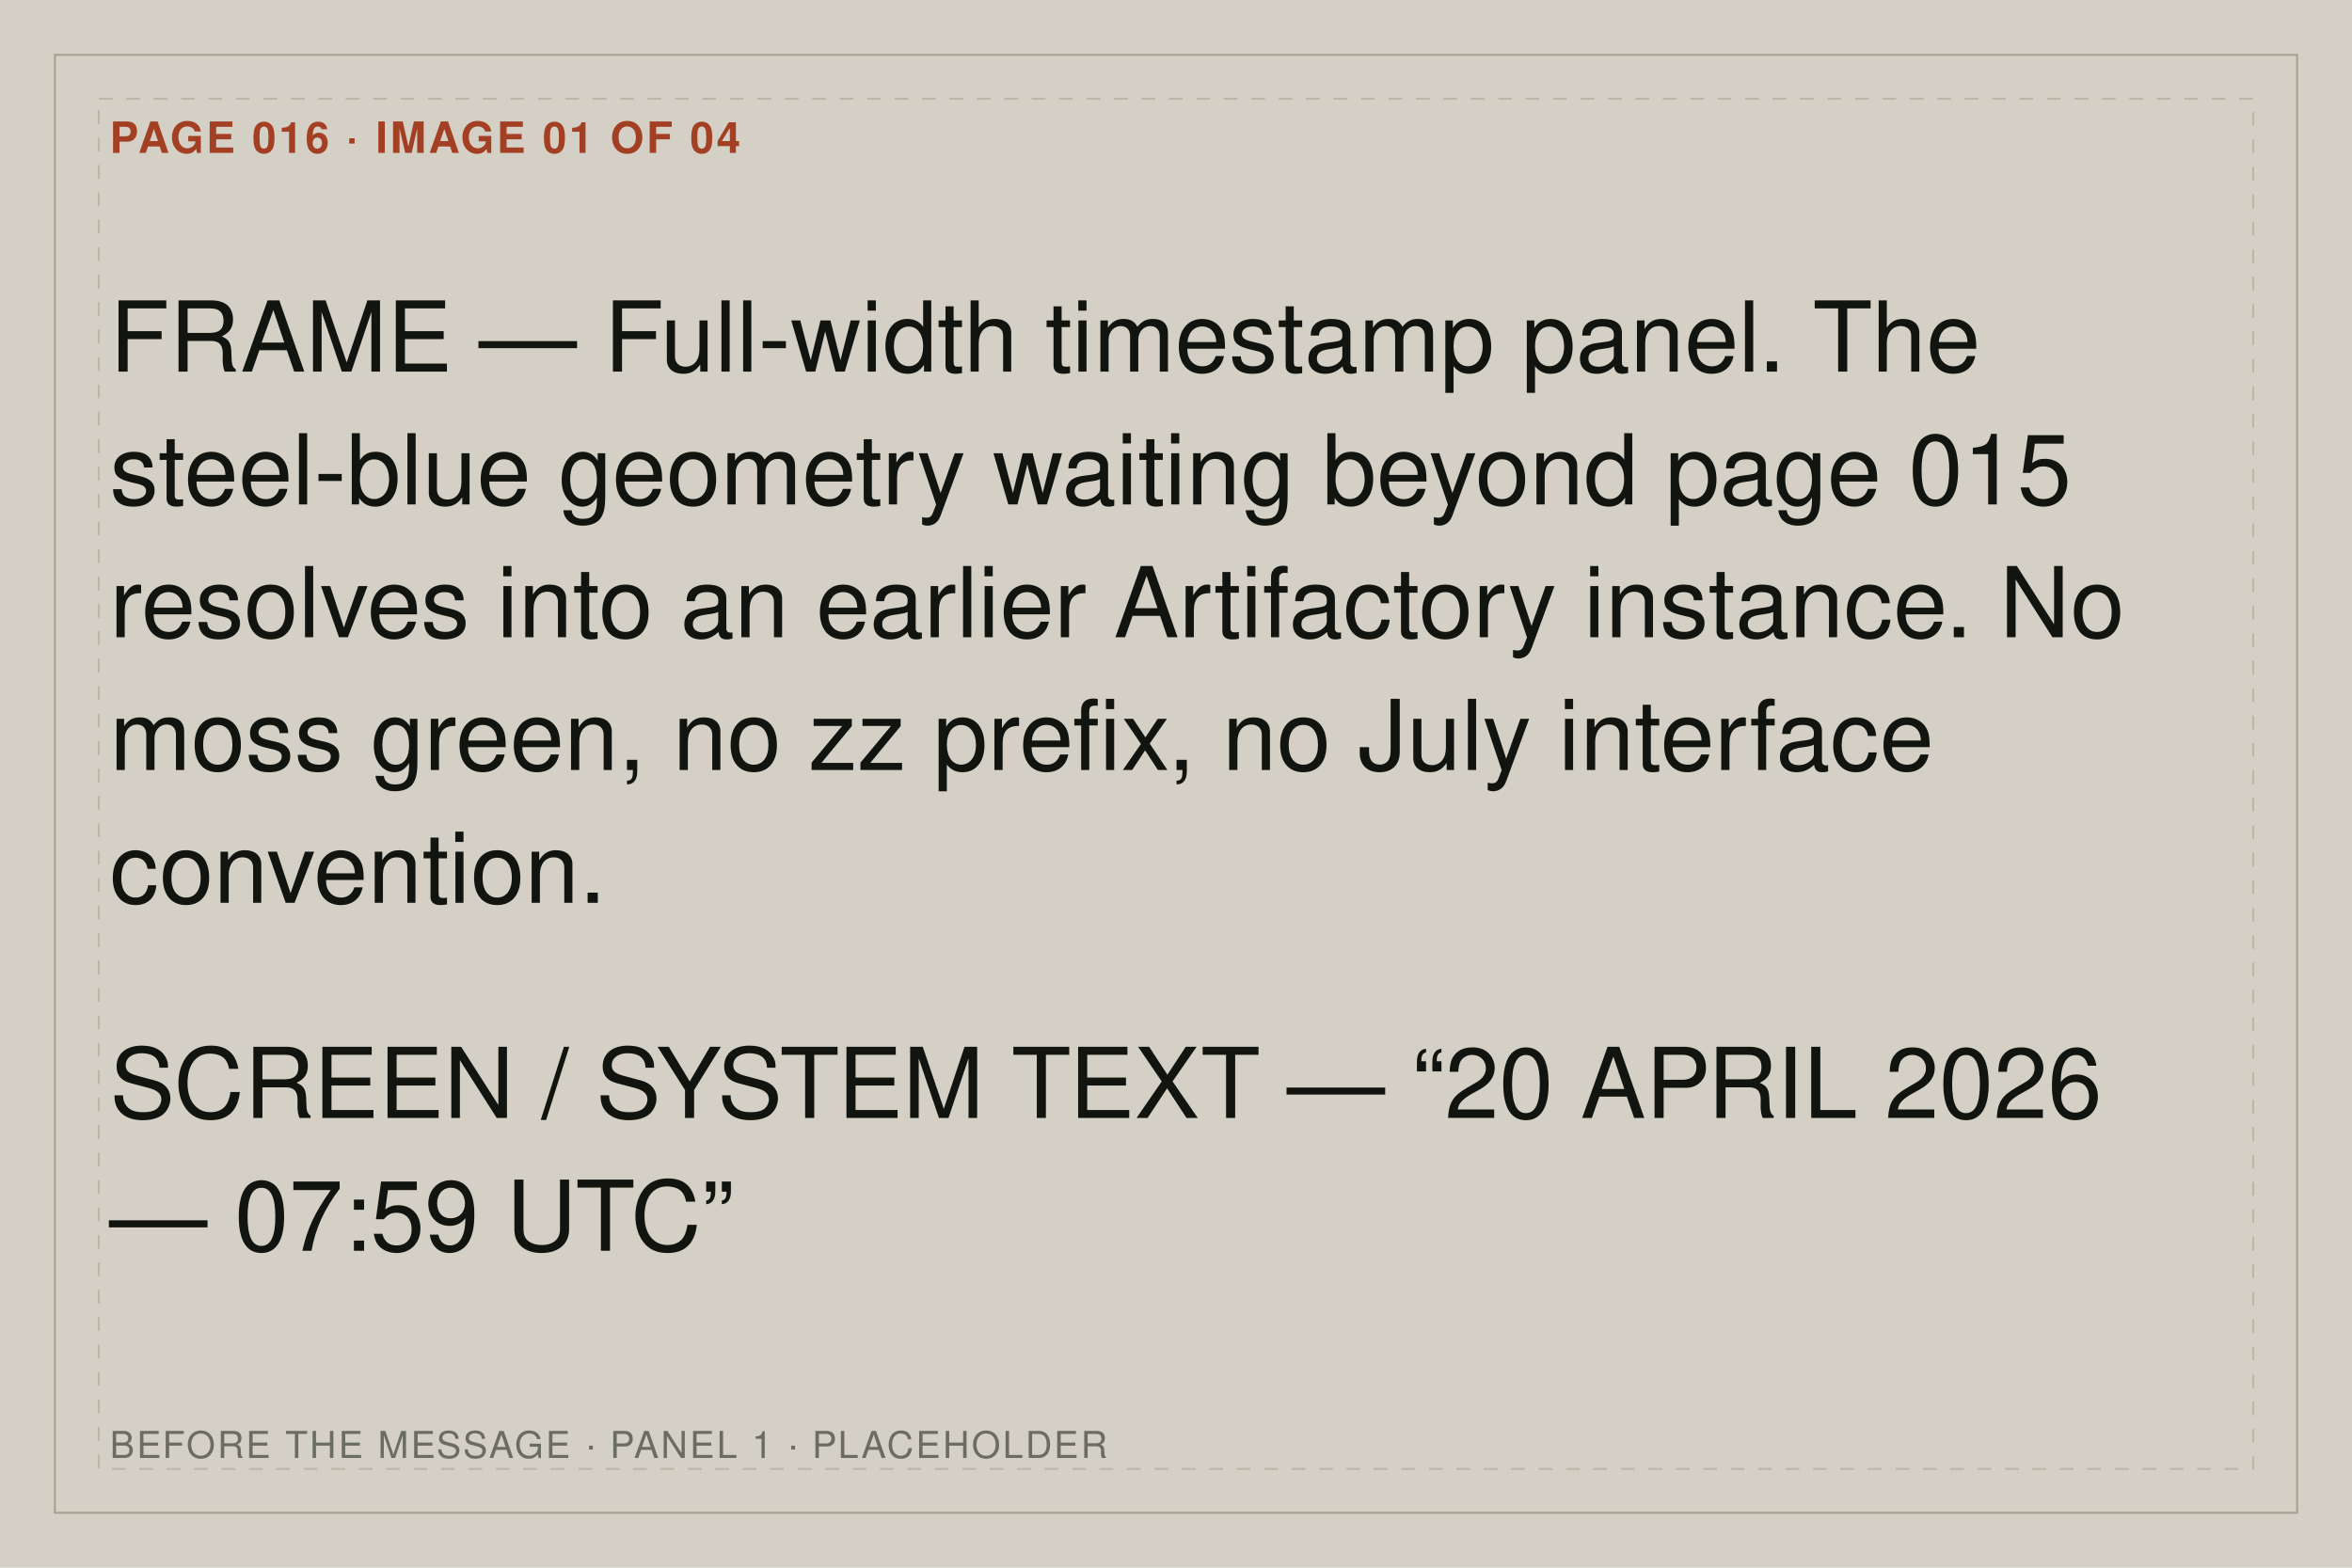
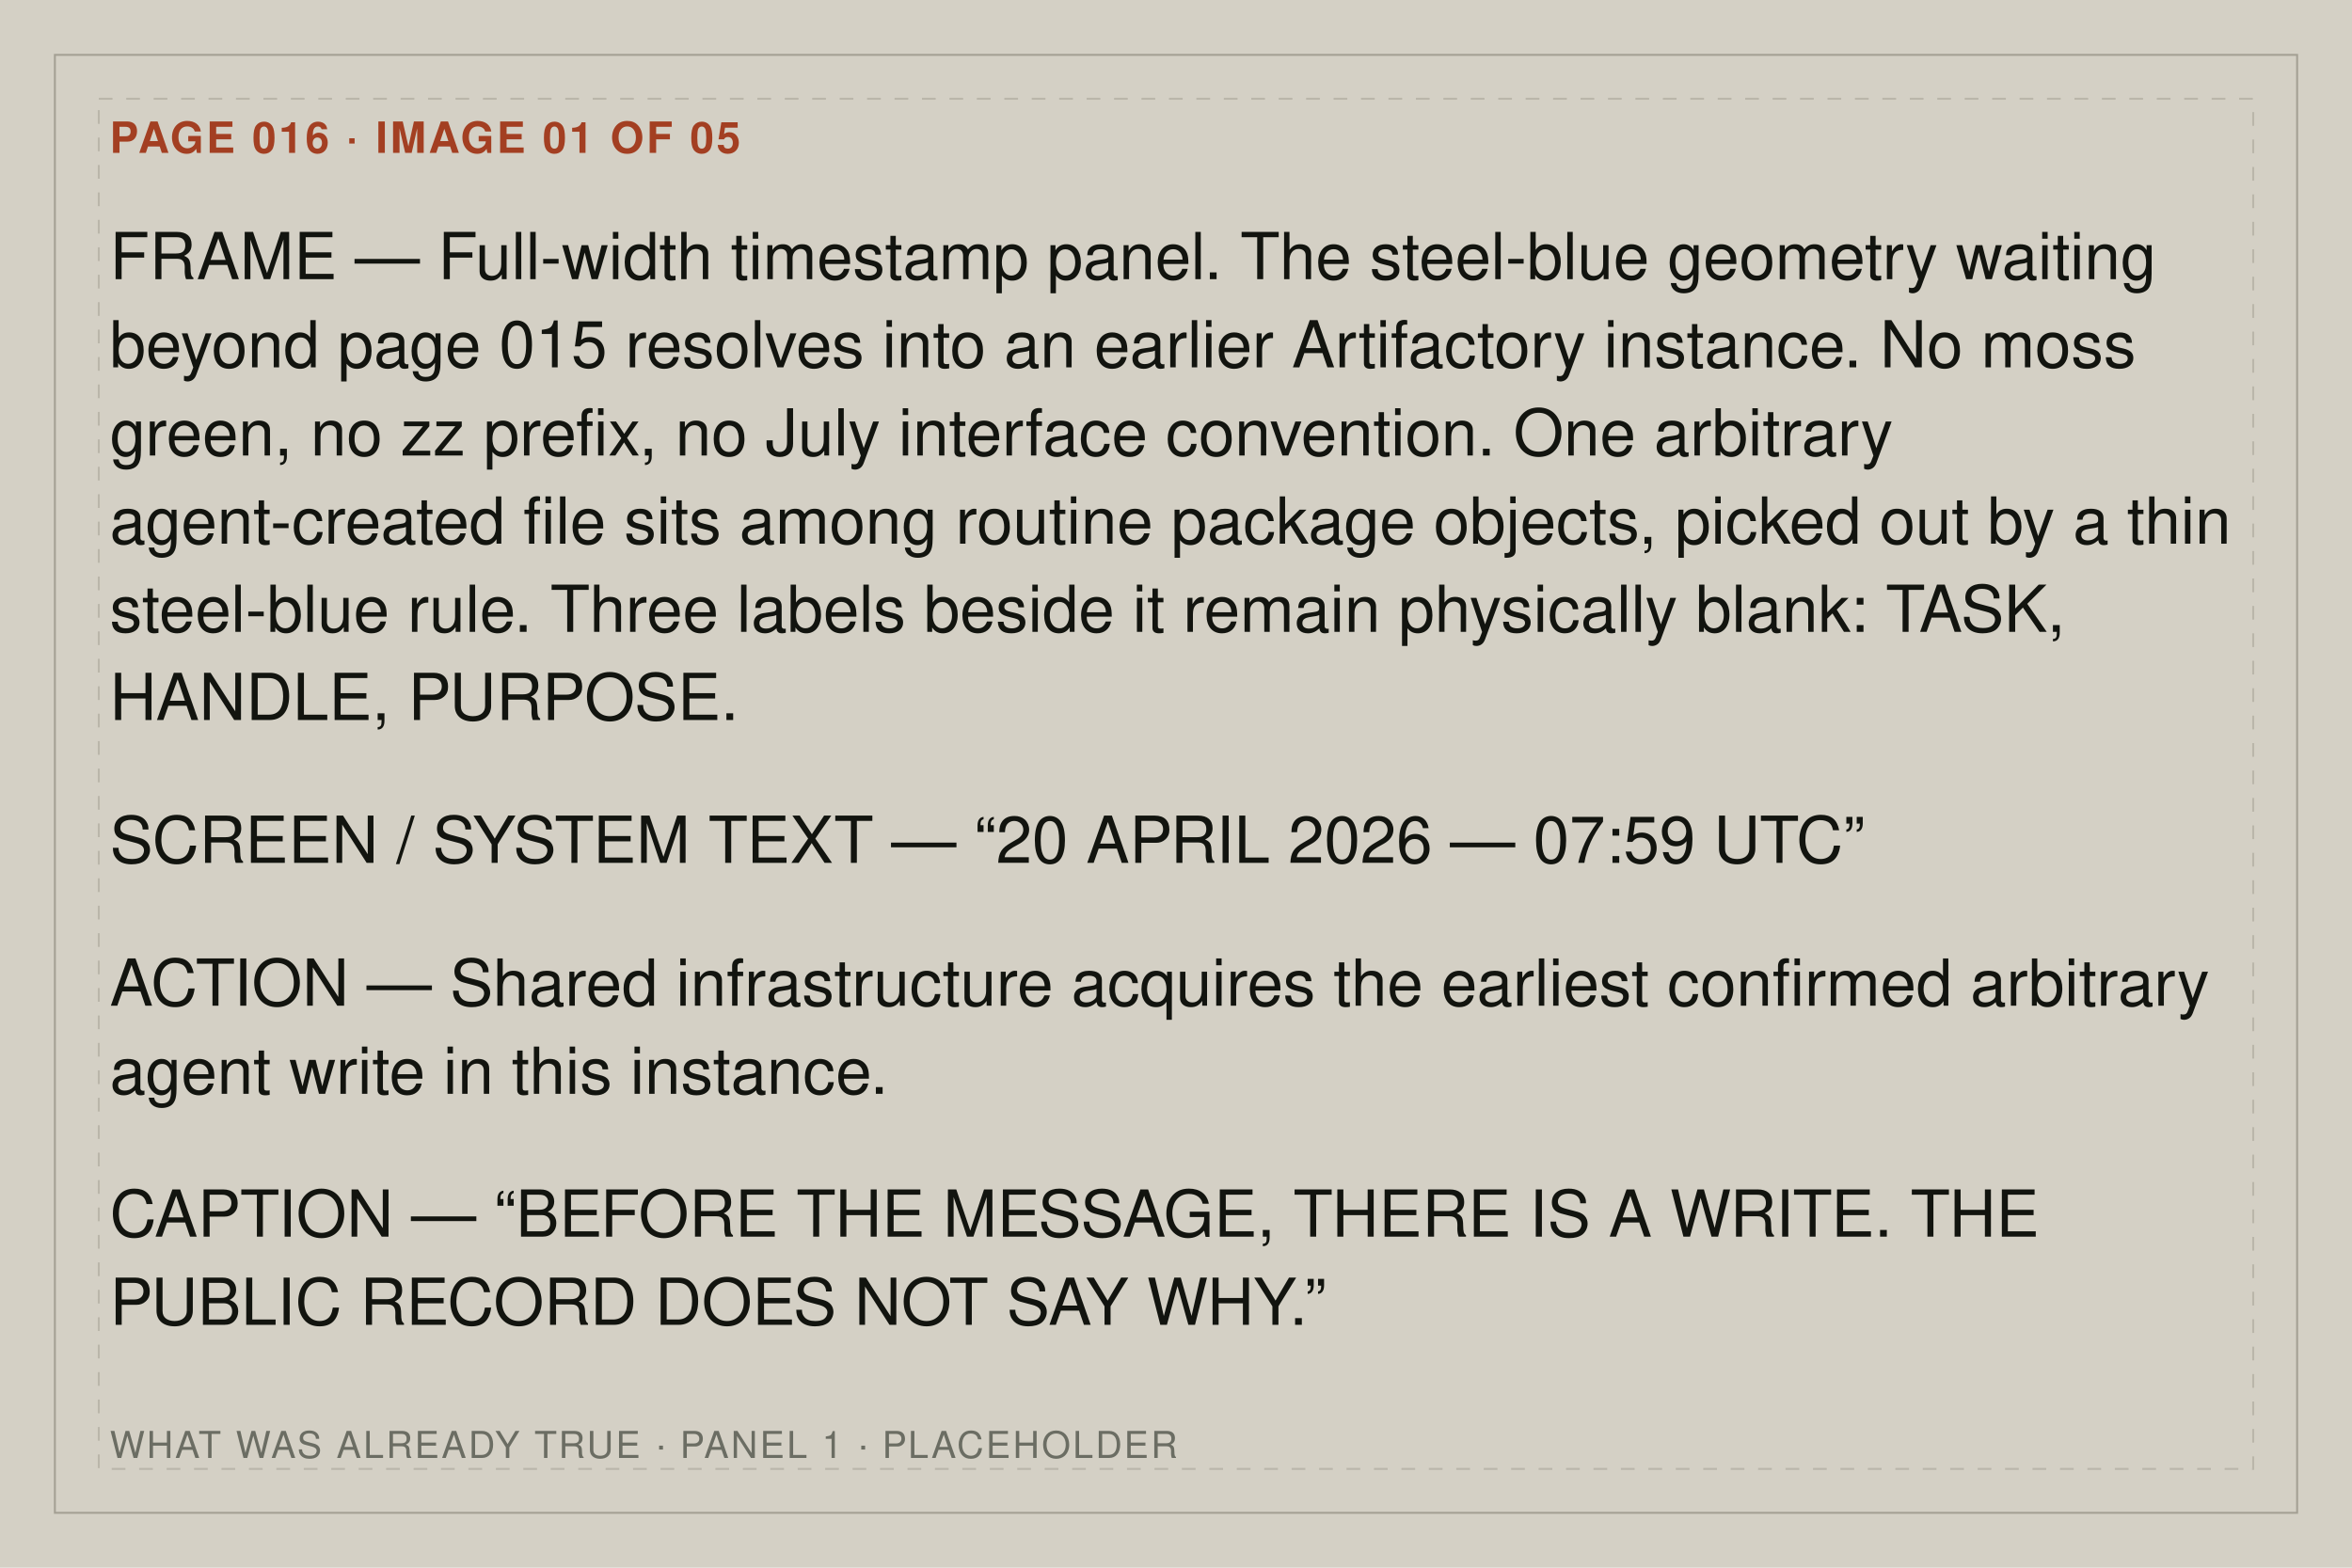
<svg xmlns="http://www.w3.org/2000/svg" width="1200" height="800" viewBox="0 0 1200 800" role="img" aria-labelledby="title">
  <rect width="1200" height="800" fill="#d4d0c5" />
  <rect x="28" y="28" width="1144" height="744" fill="none" stroke="#a4a094" stroke-width="1" />
  <rect x="50.4" y="50.4" width="1099.2" height="699.2" fill="none" stroke="#a4a094" stroke-width="1" stroke-dasharray="7 7" opacity="0.55" />
  <g font-family="Helvetica, Arial, 'Liberation Sans', 'Nimbus Sans', sans-serif">
-     <text x="56" y="78" font-size="22" font-weight="700" letter-spacing="1.32" fill="#a33f22">PAGE 016 · IMAGE 01 OF 04</text>
-     <text font-size="49.83" fill="#12140f" text-anchor="start" xml:space="preserve">
-       <tspan x="56" y="189.62">FRAME — Full-width timestamp panel. The</tspan>
-       <tspan x="56" y="257.4">steel-blue geometry waiting beyond page 015</tspan>
-       <tspan x="56" y="325.17">resolves into an earlier Artifactory instance. No</tspan>
-       <tspan x="56" y="392.94">moss green, no zz prefix, no July interface</tspan>
-       <tspan x="56" y="460.72">convention.</tspan>
-       <tspan x="56" y="570.51">SCREEN / SYSTEM TEXT — “20 APRIL 2026</tspan>
-       <tspan x="56" y="638.28">— 07:59 UTC”</tspan>
+     <text x="56" y="78" font-size="22" font-weight="700" letter-spacing="1.32" fill="#a33f22">PAGE 016 · IMAGE 01 OF 05</text>
+     <text font-size="33.08" fill="#12140f" text-anchor="start" xml:space="preserve">
+       <tspan x="56" y="142.45">FRAME — Full-width timestamp panel. The steel-blue geometry waiting</tspan>
+       <tspan x="56" y="187.45">beyond page 015 resolves into an earlier Artifactory instance. No moss</tspan>
+       <tspan x="56" y="232.44">green, no zz prefix, no July interface convention. One arbitrary</tspan>
+       <tspan x="56" y="277.43">agent-created file sits among routine package objects, picked out by a thin</tspan>
+       <tspan x="56" y="322.43">steel-blue rule. Three labels beside it remain physically blank: TASK,</tspan>
+       <tspan x="56" y="367.42">HANDLE, PURPOSE.</tspan>
+       <tspan x="56" y="440.31">SCREEN / SYSTEM TEXT — “20 APRIL 2026 — 07:59 UTC”</tspan>
+       <tspan x="56" y="513.2">ACTION — Shared infrastructure acquires the earliest confirmed arbitrary</tspan>
+       <tspan x="56" y="558.19">agent write in this instance.</tspan>
+       <tspan x="56" y="631.08">CAPTION — “BEFORE THE MESSAGE, THERE IS A WRITE. THE</tspan>
+       <tspan x="56" y="676.07">PUBLIC RECORD DOES NOT SAY WHY.”</tspan>
    </text>
-     <text x="56" y="744" font-size="18.92" letter-spacing="1.1" fill="#6b6d63">BEFORE THE MESSAGE · PANEL 1 · PLACEHOLDER</text>
+     <text x="56" y="744" font-size="18.92" letter-spacing="1.1" fill="#6b6d63">WHAT WAS ALREADY TRUE · PANEL 1 · PLACEHOLDER</text>
  </g>
</svg>
